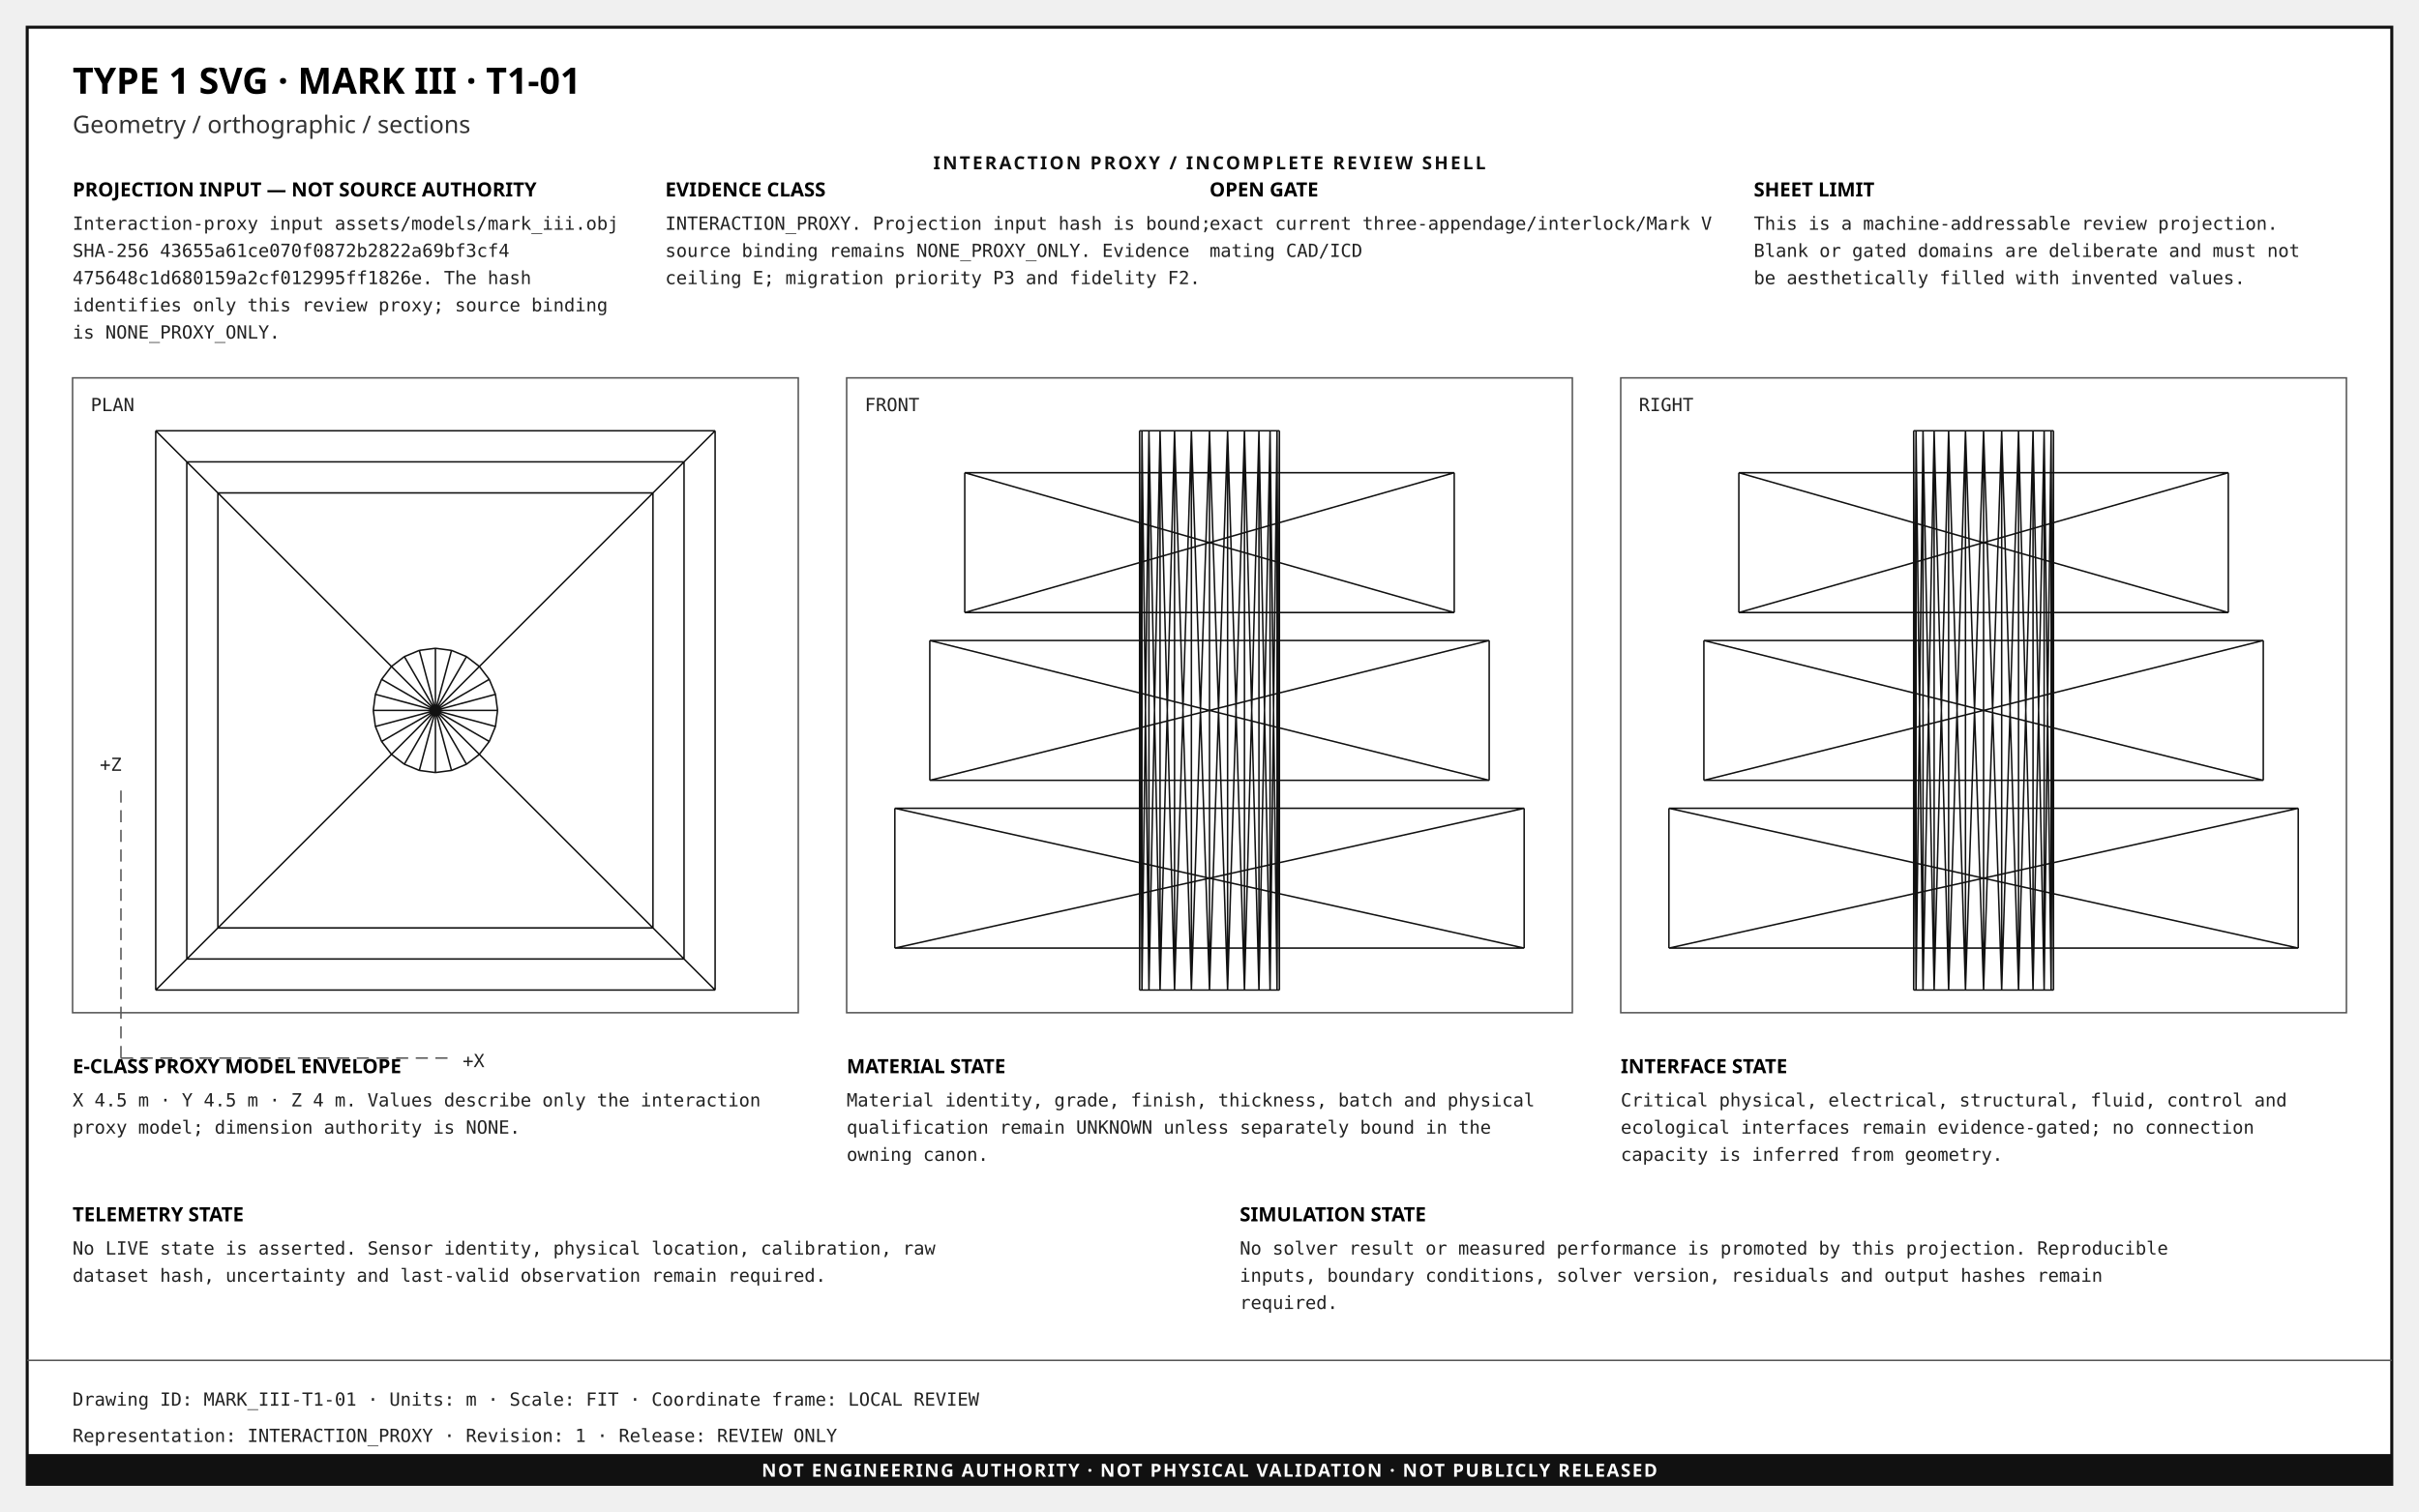
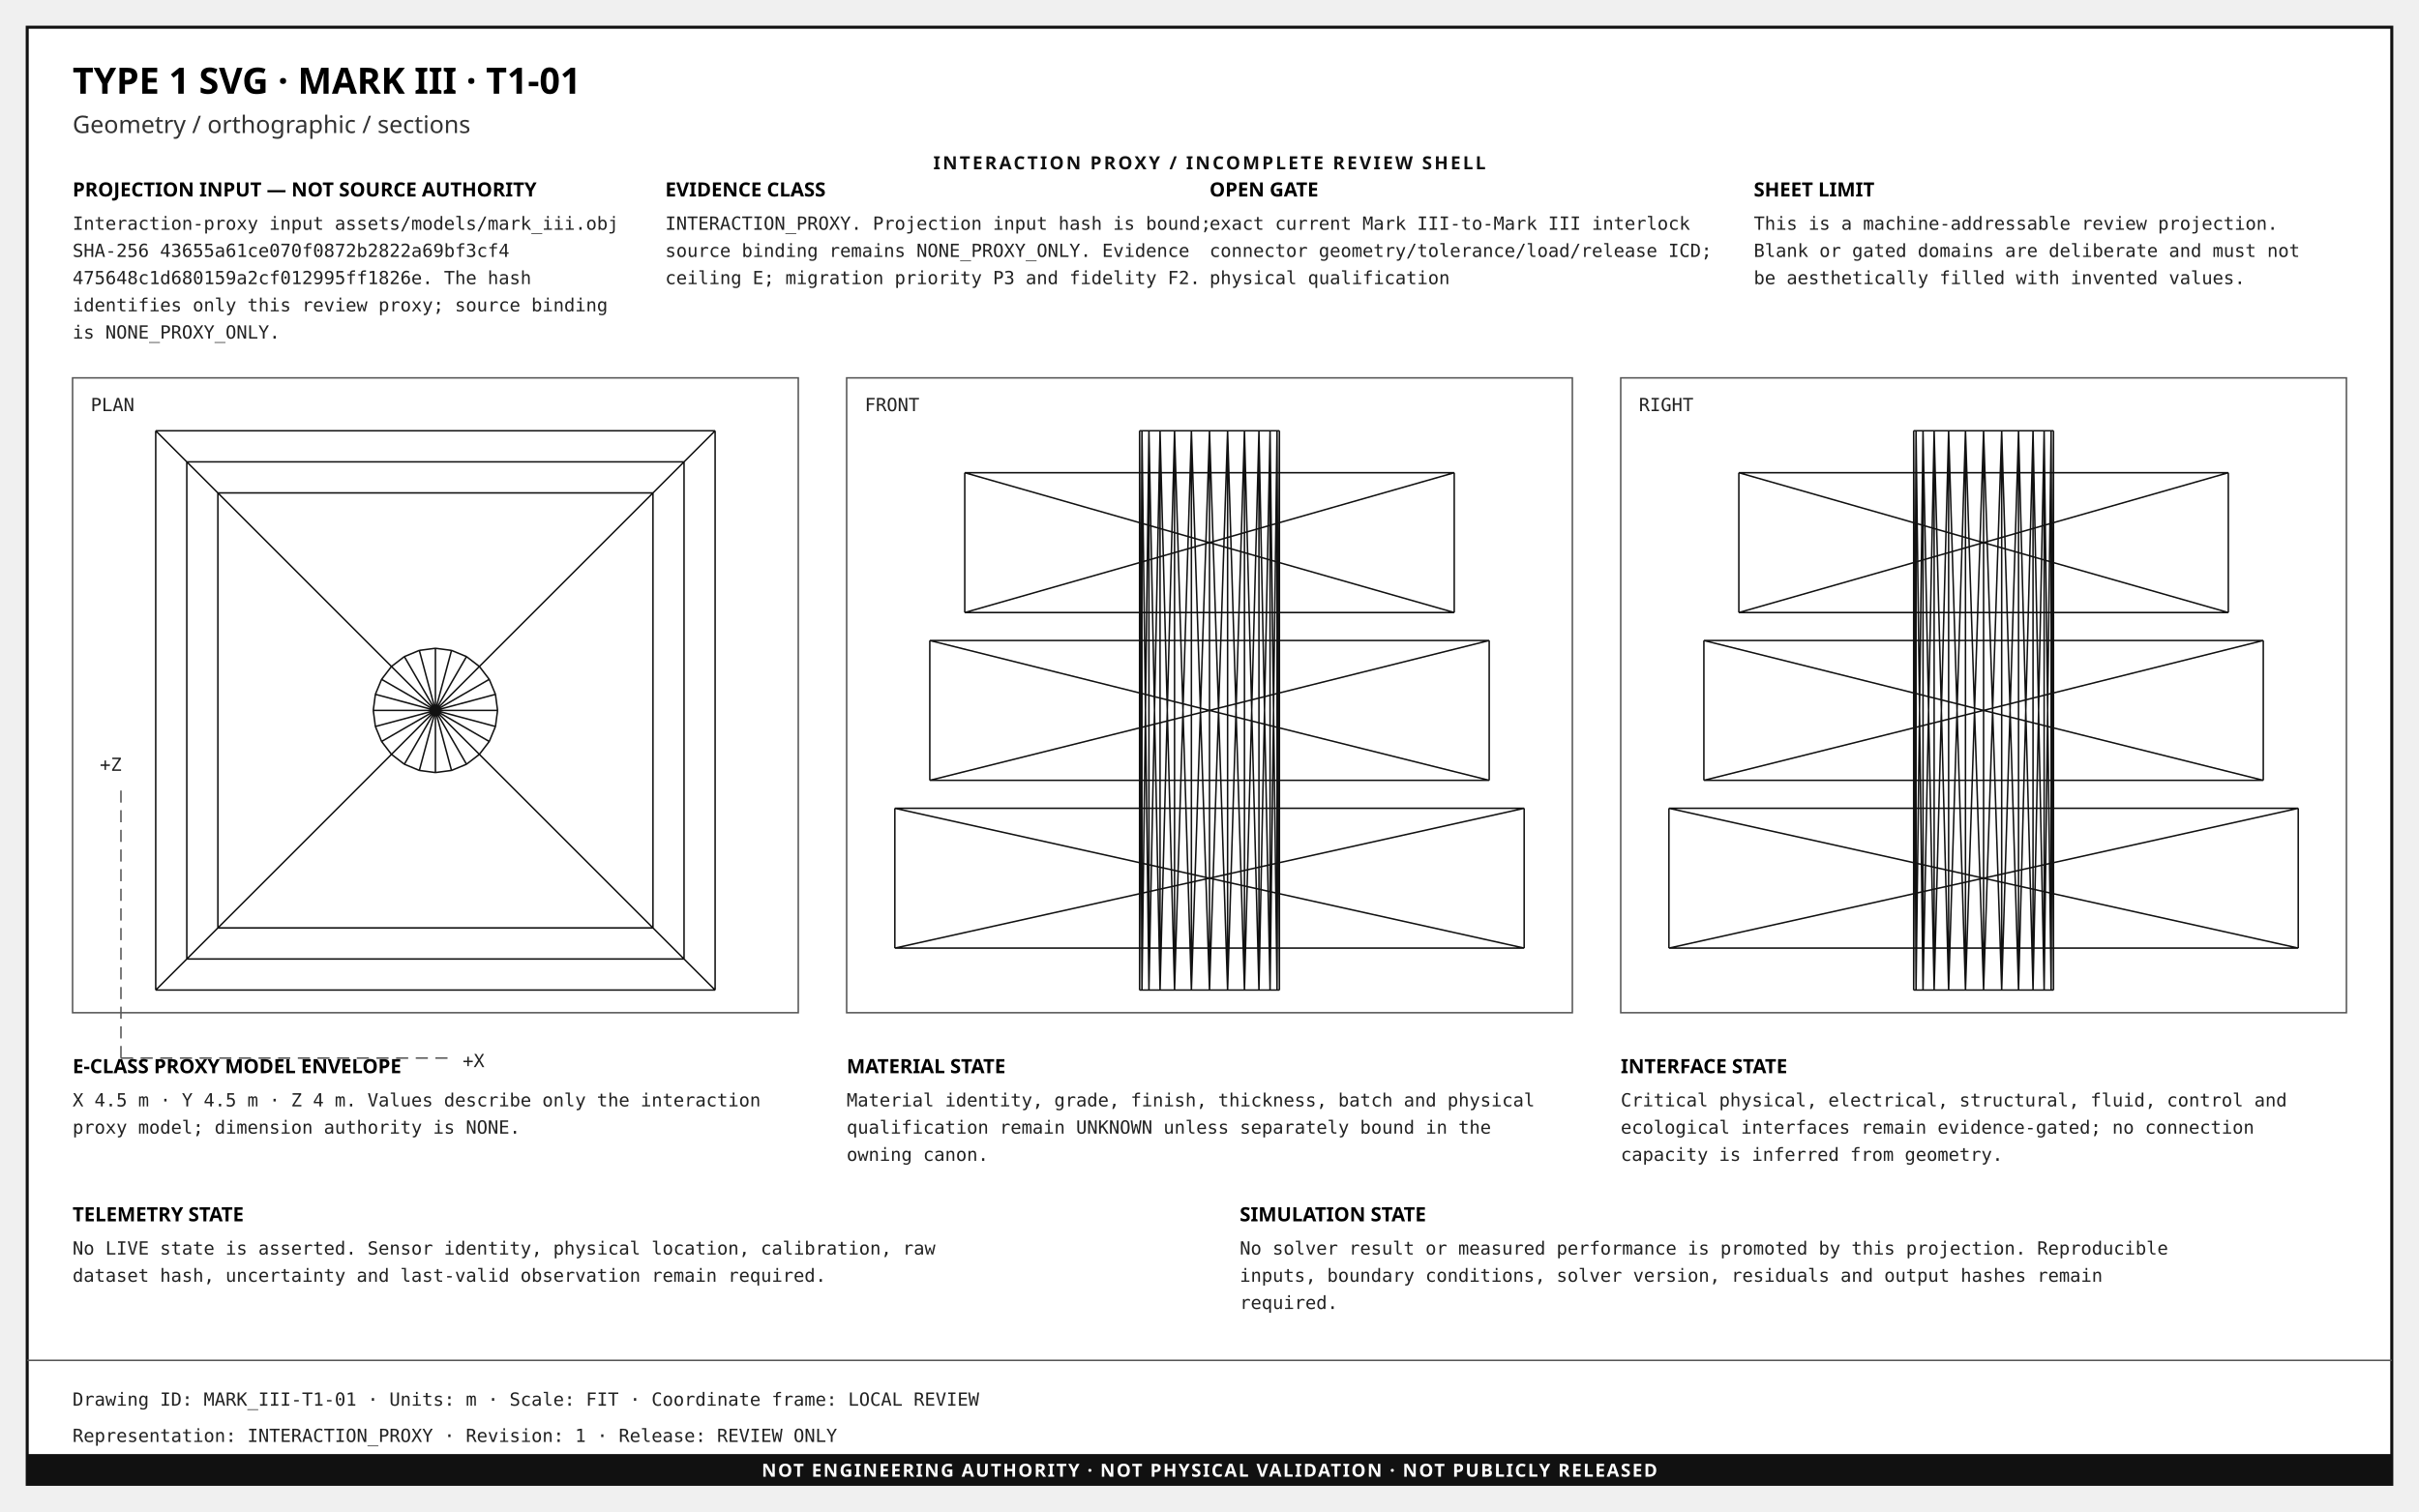
<svg xmlns="http://www.w3.org/2000/svg" width="100%" height="auto" viewBox="0 0 1600 1000" preserveAspectRatio="xMidYMin meet" role="img" aria-labelledby="MARK_III-T1-01-title MARK_III-T1-01-desc" data-twin-id="mark_iii" data-drawing-id="MARK_III-T1-01" data-representation-class="INTERACTION_PROXY" data-package-kind="INTERACTION_PROXY_REVIEW_SHELL" data-evidence-ceiling="E" data-source-binding-state="NONE_PROXY_ONLY" data-dimension-authority="NONE" data-type1-complete="false" data-release-eligible="false" data-release-state="REVIEW_ONLY_NOT_PUBLICLY_RELEASED">
  <style>.sheet{fill:#fff;stroke:#111;stroke-width:2}.border,.viewbox{fill:none;stroke:#555;stroke-width:1}.geometry{stroke:#111;stroke-width:1;fill:none;vector-effect:non-scaling-stroke}.datum{stroke:#555;stroke-width:1;stroke-dasharray:8 5}.title{font:700 24px system-ui,sans-serif}.subtitle{font:16px system-ui,sans-serif;fill:#333}.section-title{font:700 13px system-ui,sans-serif}.body,.label{font:12px ui-monospace,monospace;fill:#222}.proxy-watermark{font:700 12px system-ui,sans-serif;fill:#111;letter-spacing:1.5px}.gate{fill:#111}.gate-text{font:700 12px system-ui,sans-serif;fill:#fff;letter-spacing:1px}</style>
  <g id="L00-SHEET" data-layer="L00-SHEET">
    <rect x="18" y="18" width="1564" height="964" class="sheet" />
    <text x="48" y="62" class="title">TYPE 1 SVG · MARK III · T1-01</text>
    <text x="48" y="88" class="subtitle">Geometry / orthographic / sections</text>
    <line x1="18" y1="900" x2="1582" y2="900" class="border" />
    <text x="48" y="930" class="body">Drawing ID: MARK_III-T1-01 · Units: m · Scale: FIT · Coordinate frame: LOCAL REVIEW</text>
    <text x="48" y="954" class="body">Representation: INTERACTION_PROXY · Revision: 1 · Release: REVIEW ONLY</text>
  </g>
  <g id="L10-CONTEXT" data-layer="L10-CONTEXT">
    <text x="48" y="130" class="section-title">PROJECTION INPUT — NOT SOURCE AUTHORITY</text>
    <text x="48" y="152" class="body">Interaction-proxy input assets/models/mark_iii.obj</text>
    <text x="48" y="170" class="body">SHA-256 43655a61ce070f0872b2822a69bf3cf4</text>
    <text x="48" y="188" class="body">475648c1d680159a2cf012995ff1826e. The hash</text>
    <text x="48" y="206" class="body">identifies only this review proxy; source binding</text>
    <text x="48" y="224" class="body">is NONE_PROXY_ONLY.</text>
  </g>
  <g id="L20-AUTH-GEOMETRY" data-layer="L20-AUTH-GEOMETRY">

</g>
  <g id="L21-DERIVED-GEOMETRY" data-layer="L21-DERIVED-GEOMETRY">

</g>
  <g id="L22-PROVISIONAL-GEOMETRY" data-layer="L22-PROVISIONAL-GEOMETRY">
    <rect x="48" y="250" width="480" height="420" class="viewbox" />
    <text x="60" y="272" class="label">PLAN</text>
    <path id="MARK_III-T1-01-PLAN-proxy-wireframe" data-feature-class="INTERACTION_PROXY_WIREFRAME" d="M 103.000 655.000 L 103.000 655.000 M 103.000 655.000 L 103.000 285.000 M 103.000 655.000 L 103.000 285.000 M 103.000 655.000 L 103.000 285.000 M 103.000 285.000 L 103.000 285.000 M 103.000 655.000 L 473.000 655.000 M 103.000 655.000 L 473.000 655.000 M 103.000 285.000 L 473.000 655.000 M 103.000 655.000 L 473.000 655.000 M 473.000 655.000 L 473.000 655.000 M 103.000 285.000 L 473.000 285.000 M 473.000 655.000 L 473.000 285.000 M 473.000 655.000 L 473.000 285.000 M 103.000 655.000 L 473.000 285.000 M 103.000 285.000 L 473.000 285.000 M 103.000 285.000 L 473.000 285.000 M 473.000 655.000 L 473.000 285.000 M 473.000 285.000 L 473.000 285.000 M 123.556 634.444 L 123.556 634.444 M 123.556 634.444 L 123.556 305.556 M 123.556 634.444 L 123.556 305.556 M 123.556 634.444 L 123.556 305.556 M 123.556 305.556 L 123.556 305.556 M 123.556 634.444 L 452.444 634.444 M 123.556 634.444 L 452.444 634.444 M 123.556 305.556 L 452.444 634.444 M 123.556 634.444 L 452.444 634.444 M 452.444 634.444 L 452.444 634.444 M 123.556 305.556 L 452.444 305.556 M 452.444 634.444 L 452.444 305.556 M 452.444 634.444 L 452.444 305.556 M 123.556 634.444 L 452.444 305.556 M 123.556 305.556 L 452.444 305.556 M 123.556 305.556 L 452.444 305.556 M 452.444 634.444 L 452.444 305.556 M 452.444 305.556 L 452.444 305.556 M 144.111 613.889 L 144.111 613.889 M 144.111 613.889 L 144.111 326.111 M 144.111 613.889 L 144.111 326.111 M 144.111 613.889 L 144.111 326.111 M 144.111 326.111 L 144.111 326.111 M 144.111 613.889 L 431.889 613.889 M 144.111 613.889 L 431.889 613.889 M 144.111 326.111 L 431.889 613.889 M 144.111 613.889 L 431.889 613.889 M 431.889 613.889 L 431.889 613.889 M 144.111 326.111 L 431.889 326.111 M 431.889 613.889 L 431.889 326.111 M 431.889 613.889 L 431.889 326.111 M 144.111 613.889 L 431.889 326.111 M 144.111 326.111 L 431.889 326.111 M 144.111 326.111 L 431.889 326.111 M 431.889 613.889 L 431.889 326.111 M 431.889 326.111 L 431.889 326.111 M 288.000 470.000 L 329.111 470.000 M 329.111 470.000 L 329.111 470.000 M 329.111 470.000 L 288.000 470.000 M 288.000 470.000 L 327.710 459.360 M 329.111 470.000 L 327.710 459.360 M 329.111 470.000 L 327.710 459.360 M 329.111 470.000 L 327.710 459.360 M 288.000 470.000 L 327.710 459.360 M 327.710 459.360 L 327.710 459.360 M 288.000 470.000 L 323.603 449.444 M 327.710 459.360 L 323.603 449.444 M 327.710 459.360 L 323.603 449.444 M 288.000 470.000 L 323.603 449.444 M 327.710 459.360 L 323.603 449.444 M 323.603 449.444 L 323.603 449.444 M 288.000 470.000 L 317.070 440.930 M 323.603 449.444 L 317.070 440.930 M 323.603 449.444 L 317.070 440.930 M 288.000 470.000 L 317.070 440.930 M 323.603 449.444 L 317.070 440.930 M 317.070 440.930 L 317.070 440.930 M 288.000 470.000 L 308.556 434.397 M 317.070 440.930 L 308.556 434.397 M 317.070 440.930 L 308.556 434.397 M 288.000 470.000 L 308.556 434.397 M 317.070 440.930 L 308.556 434.397 M 308.556 434.397 L 308.556 434.397 M 288.000 470.000 L 298.640 430.290 M 308.556 434.397 L 298.640 430.290 M 308.556 434.397 L 298.640 430.290 M 288.000 470.000 L 298.640 430.290 M 308.556 434.397 L 298.640 430.290 M 298.640 430.290 L 298.640 430.290 M 288.000 470.000 L 288.000 428.889 M 298.640 430.290 L 288.000 428.889 M 298.640 430.290 L 288.000 428.889 M 288.000 470.000 L 288.000 428.889 M 298.640 430.290 L 288.000 428.889 M 288.000 428.889 L 288.000 428.889 M 288.000 470.000 L 277.360 430.290 M 288.000 428.889 L 277.360 430.290 M 288.000 428.889 L 277.360 430.290 M 288.000 470.000 L 277.360 430.290 M 288.000 428.889 L 277.360 430.290 M 277.360 430.290 L 277.360 430.290 M 288.000 470.000 L 267.444 434.397 M 277.360 430.290 L 267.444 434.397 M 277.360 430.290 L 267.444 434.397 M 288.000 470.000 L 267.444 434.397 M 277.360 430.290 L 267.444 434.397 M 267.444 434.397 L 267.444 434.397 M 288.000 470.000 L 258.930 440.930 M 267.444 434.397 L 258.930 440.930 M 267.444 434.397 L 258.930 440.930 M 288.000 470.000 L 258.930 440.930 M 267.444 434.397 L 258.930 440.930 M 258.930 440.930 L 258.930 440.930 M 288.000 470.000 L 252.397 449.444 M 258.930 440.930 L 252.397 449.444 M 258.930 440.930 L 252.397 449.444 M 288.000 470.000 L 252.397 449.444 M 258.930 440.930 L 252.397 449.444 M 252.397 449.444 L 252.397 449.444 M 288.000 470.000 L 248.290 459.360 M 252.397 449.444 L 248.290 459.360 M 252.397 449.444 L 248.290 459.360 M 288.000 470.000 L 248.290 459.360 M 252.397 449.444 L 248.290 459.360 M 248.290 459.360 L 248.290 459.360 M 288.000 470.000 L 246.889 470.000 M 248.290 459.360 L 246.889 470.000 M 248.290 459.360 L 246.889 470.000 M 288.000 470.000 L 246.889 470.000 M 248.290 459.360 L 246.889 470.000 M 246.889 470.000 L 246.889 470.000 M 288.000 470.000 L 248.290 480.640 M 246.889 470.000 L 248.290 480.640 M 246.889 470.000 L 248.290 480.640 M 288.000 470.000 L 248.290 480.640 M 246.889 470.000 L 248.290 480.640 M 248.290 480.640 L 248.290 480.640 M 288.000 470.000 L 252.397 490.556 M 248.290 480.640 L 252.397 490.556 M 248.290 480.640 L 252.397 490.556 M 288.000 470.000 L 252.397 490.556 M 248.290 480.640 L 252.397 490.556 M 252.397 490.556 L 252.397 490.556 M 288.000 470.000 L 258.930 499.070 M 252.397 490.556 L 258.930 499.070 M 252.397 490.556 L 258.930 499.070 M 288.000 470.000 L 258.930 499.070 M 252.397 490.556 L 258.930 499.070 M 258.930 499.070 L 258.930 499.070 M 288.000 470.000 L 267.444 505.603 M 258.930 499.070 L 267.444 505.603 M 258.930 499.070 L 267.444 505.603 M 288.000 470.000 L 267.444 505.603 M 258.930 499.070 L 267.444 505.603 M 267.444 505.603 L 267.444 505.603 M 288.000 470.000 L 277.360 509.710 M 267.444 505.603 L 277.360 509.710 M 267.444 505.603 L 277.360 509.710 M 288.000 470.000 L 277.360 509.710 M 267.444 505.603 L 277.360 509.710 M 277.360 509.710 L 277.360 509.710 M 288.000 470.000 L 288.000 511.111 M 277.360 509.710 L 288.000 511.111 M 277.360 509.710 L 288.000 511.111 M 288.000 470.000 L 288.000 511.111 M 277.360 509.710 L 288.000 511.111 M 288.000 511.111 L 288.000 511.111 M 288.000 470.000 L 298.640 509.710 M 288.000 511.111 L 298.640 509.710 M 288.000 511.111 L 298.640 509.710 M 288.000 470.000 L 298.640 509.710 M 288.000 511.111 L 298.640 509.710 M 298.640 509.710 L 298.640 509.710 M 288.000 470.000 L 308.556 505.603 M 298.640 509.710 L 308.556 505.603 M 298.640 509.710 L 308.556 505.603 M 288.000 470.000 L 308.556 505.603 M 298.640 509.710 L 308.556 505.603 M 308.556 505.603 L 308.556 505.603 M 288.000 470.000 L 317.070 499.070 M 308.556 505.603 L 317.070 499.070 M 308.556 505.603 L 317.070 499.070 M 288.000 470.000 L 317.070 499.070 M 308.556 505.603 L 317.070 499.070 M 317.070 499.070 L 317.070 499.070 M 288.000 470.000 L 323.603 490.556 M 317.070 499.070 L 323.603 490.556 M 317.070 499.070 L 323.603 490.556 M 288.000 470.000 L 323.603 490.556 M 317.070 499.070 L 323.603 490.556 M 323.603 490.556 L 323.603 490.556 M 288.000 470.000 L 327.710 480.640 M 329.111 470.000 L 327.710 480.640 M 323.603 490.556 L 327.710 480.640 M 323.603 490.556 L 327.710 480.640 M 329.111 470.000 L 327.710 480.640 M 329.111 470.000 L 327.710 480.640 M 288.000 470.000 L 327.710 480.640 M 323.603 490.556 L 327.710 480.640 M 327.710 480.640 L 327.710 480.640" class="geometry" />
    <rect x="560" y="250" width="480" height="420" class="viewbox" />
    <text x="572" y="272" class="label">FRONT</text>
    <path id="MARK_III-T1-01-FRONT-proxy-wireframe" data-feature-class="INTERACTION_PROXY_WIREFRAME" d="M 591.875 627.250 L 591.875 534.750 M 591.875 627.250 L 591.875 627.250 M 591.875 627.250 L 591.875 534.750 M 591.875 534.750 L 591.875 534.750 M 591.875 627.250 L 591.875 534.750 M 591.875 627.250 L 1008.125 627.250 M 591.875 534.750 L 1008.125 627.250 M 591.875 627.250 L 1008.125 627.250 M 591.875 534.750 L 1008.125 534.750 M 1008.125 627.250 L 1008.125 534.750 M 591.875 627.250 L 1008.125 627.250 M 1008.125 627.250 L 1008.125 627.250 M 1008.125 534.750 L 1008.125 627.250 M 591.875 534.750 L 1008.125 534.750 M 591.875 627.250 L 1008.125 534.750 M 591.875 534.750 L 1008.125 534.750 M 1008.125 534.750 L 1008.125 534.750 M 1008.125 627.250 L 1008.125 534.750 M 615.000 516.250 L 615.000 423.750 M 615.000 516.250 L 615.000 516.250 M 615.000 516.250 L 615.000 423.750 M 615.000 423.750 L 615.000 423.750 M 615.000 516.250 L 615.000 423.750 M 615.000 516.250 L 985.000 516.250 M 615.000 423.750 L 985.000 516.250 M 615.000 516.250 L 985.000 516.250 M 615.000 423.750 L 985.000 423.750 M 985.000 516.250 L 985.000 423.750 M 615.000 516.250 L 985.000 516.250 M 985.000 516.250 L 985.000 516.250 M 985.000 423.750 L 985.000 516.250 M 615.000 423.750 L 985.000 423.750 M 615.000 516.250 L 985.000 423.750 M 615.000 423.750 L 985.000 423.750 M 985.000 423.750 L 985.000 423.750 M 985.000 516.250 L 985.000 423.750 M 638.125 405.250 L 638.125 312.750 M 638.125 405.250 L 638.125 405.250 M 638.125 405.250 L 638.125 312.750 M 638.125 312.750 L 638.125 312.750 M 638.125 405.250 L 638.125 312.750 M 638.125 405.250 L 961.875 405.250 M 638.125 312.750 L 961.875 405.250 M 638.125 405.250 L 961.875 405.250 M 638.125 312.750 L 961.875 312.750 M 961.875 405.250 L 961.875 312.750 M 638.125 405.250 L 961.875 405.250 M 961.875 405.250 L 961.875 405.250 M 961.875 312.750 L 961.875 405.250 M 638.125 312.750 L 961.875 312.750 M 638.125 405.250 L 961.875 312.750 M 638.125 312.750 L 961.875 312.750 M 961.875 312.750 L 961.875 312.750 M 961.875 405.250 L 961.875 312.750 M 800.000 655.000 L 846.250 655.000 M 846.250 655.000 L 846.250 285.000 M 846.250 285.000 L 800.000 285.000 M 800.000 655.000 L 844.674 655.000 M 846.250 655.000 L 844.674 655.000 M 846.250 285.000 L 844.674 655.000 M 846.250 285.000 L 844.674 285.000 M 800.000 285.000 L 844.674 285.000 M 844.674 655.000 L 844.674 285.000 M 800.000 655.000 L 840.054 655.000 M 844.674 655.000 L 840.054 655.000 M 844.674 285.000 L 840.054 655.000 M 800.000 285.000 L 840.054 285.000 M 844.674 285.000 L 840.054 285.000 M 840.054 655.000 L 840.054 285.000 M 800.000 655.000 L 832.704 655.000 M 840.054 655.000 L 832.704 655.000 M 840.054 285.000 L 832.704 655.000 M 800.000 285.000 L 832.704 285.000 M 840.054 285.000 L 832.704 285.000 M 832.704 655.000 L 832.704 285.000 M 800.000 655.000 L 823.125 655.000 M 832.704 655.000 L 823.125 655.000 M 832.704 285.000 L 823.125 655.000 M 800.000 285.000 L 823.125 285.000 M 832.704 285.000 L 823.125 285.000 M 823.125 655.000 L 823.125 285.000 M 800.000 655.000 L 811.970 655.000 M 823.125 655.000 L 811.970 655.000 M 823.125 285.000 L 811.970 655.000 M 800.000 285.000 L 811.970 285.000 M 823.125 285.000 L 811.970 285.000 M 811.970 655.000 L 811.970 285.000 M 800.000 655.000 L 800.000 655.000 M 811.970 655.000 L 800.000 655.000 M 811.970 285.000 L 800.000 655.000 M 800.000 285.000 L 800.000 285.000 M 811.970 285.000 L 800.000 285.000 M 800.000 655.000 L 800.000 285.000 M 800.000 655.000 L 788.030 655.000 M 800.000 655.000 L 788.030 655.000 M 800.000 285.000 L 788.030 655.000 M 800.000 285.000 L 788.030 285.000 M 800.000 285.000 L 788.030 285.000 M 788.030 655.000 L 788.030 285.000 M 800.000 655.000 L 776.875 655.000 M 788.030 655.000 L 776.875 655.000 M 788.030 285.000 L 776.875 655.000 M 800.000 285.000 L 776.875 285.000 M 788.030 285.000 L 776.875 285.000 M 776.875 655.000 L 776.875 285.000 M 800.000 655.000 L 767.296 655.000 M 776.875 655.000 L 767.296 655.000 M 776.875 285.000 L 767.296 655.000 M 800.000 285.000 L 767.296 285.000 M 776.875 285.000 L 767.296 285.000 M 767.296 655.000 L 767.296 285.000 M 800.000 655.000 L 759.946 655.000 M 767.296 655.000 L 759.946 655.000 M 767.296 285.000 L 759.946 655.000 M 800.000 285.000 L 759.946 285.000 M 767.296 285.000 L 759.946 285.000 M 759.946 655.000 L 759.946 285.000 M 800.000 655.000 L 755.326 655.000 M 759.946 655.000 L 755.326 655.000 M 759.946 285.000 L 755.326 655.000 M 800.000 285.000 L 755.326 285.000 M 759.946 285.000 L 755.326 285.000 M 755.326 655.000 L 755.326 285.000 M 800.000 655.000 L 753.750 655.000 M 755.326 655.000 L 753.750 655.000 M 755.326 285.000 L 753.750 655.000 M 800.000 285.000 L 753.750 285.000 M 755.326 285.000 L 753.750 285.000 M 753.750 655.000 L 753.750 285.000 M 800.000 655.000 L 755.326 655.000 M 753.750 655.000 L 755.326 655.000 M 753.750 285.000 L 755.326 655.000 M 800.000 285.000 L 755.326 285.000 M 753.750 285.000 L 755.326 285.000 M 755.326 655.000 L 755.326 285.000 M 800.000 655.000 L 759.946 655.000 M 755.326 655.000 L 759.946 655.000 M 755.326 285.000 L 759.946 655.000 M 800.000 285.000 L 759.946 285.000 M 755.326 285.000 L 759.946 285.000 M 759.946 655.000 L 759.946 285.000 M 800.000 655.000 L 767.296 655.000 M 759.946 655.000 L 767.296 655.000 M 759.946 285.000 L 767.296 655.000 M 800.000 285.000 L 767.296 285.000 M 759.946 285.000 L 767.296 285.000 M 767.296 655.000 L 767.296 285.000 M 800.000 655.000 L 776.875 655.000 M 767.296 655.000 L 776.875 655.000 M 767.296 285.000 L 776.875 655.000 M 800.000 285.000 L 776.875 285.000 M 767.296 285.000 L 776.875 285.000 M 776.875 655.000 L 776.875 285.000 M 800.000 655.000 L 788.030 655.000 M 776.875 655.000 L 788.030 655.000 M 776.875 285.000 L 788.030 655.000 M 800.000 285.000 L 788.030 285.000 M 776.875 285.000 L 788.030 285.000 M 788.030 655.000 L 788.030 285.000 M 800.000 655.000 L 800.000 655.000 M 788.030 655.000 L 800.000 655.000 M 788.030 285.000 L 800.000 655.000 M 800.000 285.000 L 800.000 285.000 M 788.030 285.000 L 800.000 285.000 M 800.000 655.000 L 800.000 285.000 M 800.000 655.000 L 811.970 655.000 M 800.000 655.000 L 811.970 655.000 M 800.000 285.000 L 811.970 655.000 M 800.000 285.000 L 811.970 285.000 M 800.000 285.000 L 811.970 285.000 M 811.970 655.000 L 811.970 285.000 M 800.000 655.000 L 823.125 655.000 M 811.970 655.000 L 823.125 655.000 M 811.970 285.000 L 823.125 655.000 M 800.000 285.000 L 823.125 285.000 M 811.970 285.000 L 823.125 285.000 M 823.125 655.000 L 823.125 285.000 M 800.000 655.000 L 832.704 655.000 M 823.125 655.000 L 832.704 655.000 M 823.125 285.000 L 832.704 655.000 M 800.000 285.000 L 832.704 285.000 M 823.125 285.000 L 832.704 285.000 M 832.704 655.000 L 832.704 285.000 M 800.000 655.000 L 840.054 655.000 M 832.704 655.000 L 840.054 655.000 M 832.704 285.000 L 840.054 655.000 M 800.000 285.000 L 840.054 285.000 M 832.704 285.000 L 840.054 285.000 M 840.054 655.000 L 840.054 285.000 M 800.000 655.000 L 844.674 655.000 M 846.250 655.000 L 844.674 655.000 M 840.054 655.000 L 844.674 655.000 M 840.054 285.000 L 844.674 655.000 M 846.250 655.000 L 844.674 285.000 M 846.250 285.000 L 844.674 285.000 M 800.000 285.000 L 844.674 285.000 M 840.054 285.000 L 844.674 285.000 M 844.674 655.000 L 844.674 285.000" class="geometry" />
    <rect x="1072" y="250" width="480" height="420" class="viewbox" />
    <text x="1084" y="272" class="label">RIGHT</text>
    <path id="MARK_III-T1-01-RIGHT-proxy-wireframe" data-feature-class="INTERACTION_PROXY_WIREFRAME" d="M 1103.875 627.250 L 1103.875 534.750 M 1103.875 627.250 L 1520.125 627.250 M 1103.875 627.250 L 1520.125 534.750 M 1103.875 534.750 L 1520.125 534.750 M 1520.125 627.250 L 1520.125 534.750 M 1103.875 627.250 L 1103.875 627.250 M 1103.875 534.750 L 1103.875 627.250 M 1520.125 627.250 L 1103.875 627.250 M 1103.875 534.750 L 1103.875 534.750 M 1103.875 627.250 L 1103.875 534.750 M 1520.125 627.250 L 1520.125 627.250 M 1103.875 627.250 L 1520.125 627.250 M 1103.875 534.750 L 1520.125 627.250 M 1103.875 534.750 L 1520.125 534.750 M 1520.125 627.250 L 1520.125 534.750 M 1520.125 534.750 L 1520.125 534.750 M 1103.875 534.750 L 1520.125 534.750 M 1520.125 627.250 L 1520.125 534.750 M 1127.000 516.250 L 1127.000 423.750 M 1127.000 516.250 L 1497.000 516.250 M 1127.000 516.250 L 1497.000 423.750 M 1127.000 423.750 L 1497.000 423.750 M 1497.000 516.250 L 1497.000 423.750 M 1127.000 516.250 L 1127.000 516.250 M 1127.000 423.750 L 1127.000 516.250 M 1497.000 516.250 L 1127.000 516.250 M 1127.000 423.750 L 1127.000 423.750 M 1127.000 516.250 L 1127.000 423.750 M 1497.000 516.250 L 1497.000 516.250 M 1127.000 516.250 L 1497.000 516.250 M 1127.000 423.750 L 1497.000 516.250 M 1127.000 423.750 L 1497.000 423.750 M 1497.000 516.250 L 1497.000 423.750 M 1497.000 423.750 L 1497.000 423.750 M 1127.000 423.750 L 1497.000 423.750 M 1497.000 516.250 L 1497.000 423.750 M 1150.125 405.250 L 1150.125 312.750 M 1150.125 405.250 L 1473.875 405.250 M 1150.125 405.250 L 1473.875 312.750 M 1150.125 312.750 L 1473.875 312.750 M 1473.875 405.250 L 1473.875 312.750 M 1150.125 405.250 L 1150.125 405.250 M 1150.125 312.750 L 1150.125 405.250 M 1473.875 405.250 L 1150.125 405.250 M 1150.125 312.750 L 1150.125 312.750 M 1150.125 405.250 L 1150.125 312.750 M 1473.875 405.250 L 1473.875 405.250 M 1150.125 405.250 L 1473.875 405.250 M 1150.125 312.750 L 1473.875 405.250 M 1150.125 312.750 L 1473.875 312.750 M 1473.875 405.250 L 1473.875 312.750 M 1473.875 312.750 L 1473.875 312.750 M 1150.125 312.750 L 1473.875 312.750 M 1473.875 405.250 L 1473.875 312.750 M 1312.000 655.000 L 1312.000 655.000 M 1312.000 655.000 L 1312.000 285.000 M 1312.000 285.000 L 1312.000 285.000 M 1312.000 655.000 L 1323.970 655.000 M 1312.000 655.000 L 1323.970 655.000 M 1312.000 285.000 L 1323.970 655.000 M 1312.000 285.000 L 1323.970 285.000 M 1312.000 285.000 L 1323.970 285.000 M 1323.970 655.000 L 1323.970 285.000 M 1312.000 655.000 L 1335.125 655.000 M 1323.970 655.000 L 1335.125 655.000 M 1323.970 285.000 L 1335.125 655.000 M 1312.000 285.000 L 1335.125 285.000 M 1323.970 285.000 L 1335.125 285.000 M 1335.125 655.000 L 1335.125 285.000 M 1312.000 655.000 L 1344.704 655.000 M 1335.125 655.000 L 1344.704 655.000 M 1335.125 285.000 L 1344.704 655.000 M 1312.000 285.000 L 1344.704 285.000 M 1335.125 285.000 L 1344.704 285.000 M 1344.704 655.000 L 1344.704 285.000 M 1312.000 655.000 L 1352.054 655.000 M 1344.704 655.000 L 1352.054 655.000 M 1344.704 285.000 L 1352.054 655.000 M 1312.000 285.000 L 1352.054 285.000 M 1344.704 285.000 L 1352.054 285.000 M 1352.054 655.000 L 1352.054 285.000 M 1312.000 655.000 L 1356.674 655.000 M 1352.054 655.000 L 1356.674 655.000 M 1352.054 285.000 L 1356.674 655.000 M 1312.000 285.000 L 1356.674 285.000 M 1352.054 285.000 L 1356.674 285.000 M 1356.674 655.000 L 1356.674 285.000 M 1312.000 655.000 L 1358.250 655.000 M 1356.674 655.000 L 1358.250 655.000 M 1356.674 285.000 L 1358.250 655.000 M 1312.000 285.000 L 1358.250 285.000 M 1356.674 285.000 L 1358.250 285.000 M 1358.250 655.000 L 1358.250 285.000 M 1312.000 655.000 L 1356.674 655.000 M 1358.250 655.000 L 1356.674 655.000 M 1358.250 285.000 L 1356.674 655.000 M 1312.000 285.000 L 1356.674 285.000 M 1358.250 285.000 L 1356.674 285.000 M 1356.674 655.000 L 1356.674 285.000 M 1312.000 655.000 L 1352.054 655.000 M 1356.674 655.000 L 1352.054 655.000 M 1356.674 285.000 L 1352.054 655.000 M 1312.000 285.000 L 1352.054 285.000 M 1356.674 285.000 L 1352.054 285.000 M 1352.054 655.000 L 1352.054 285.000 M 1312.000 655.000 L 1344.704 655.000 M 1352.054 655.000 L 1344.704 655.000 M 1352.054 285.000 L 1344.704 655.000 M 1312.000 285.000 L 1344.704 285.000 M 1352.054 285.000 L 1344.704 285.000 M 1344.704 655.000 L 1344.704 285.000 M 1312.000 655.000 L 1335.125 655.000 M 1344.704 655.000 L 1335.125 655.000 M 1344.704 285.000 L 1335.125 655.000 M 1312.000 285.000 L 1335.125 285.000 M 1344.704 285.000 L 1335.125 285.000 M 1335.125 655.000 L 1335.125 285.000 M 1312.000 655.000 L 1323.970 655.000 M 1335.125 655.000 L 1323.970 655.000 M 1335.125 285.000 L 1323.970 655.000 M 1312.000 285.000 L 1323.970 285.000 M 1335.125 285.000 L 1323.970 285.000 M 1323.970 655.000 L 1323.970 285.000 M 1312.000 655.000 L 1312.000 655.000 M 1323.970 655.000 L 1312.000 655.000 M 1323.970 285.000 L 1312.000 655.000 M 1312.000 285.000 L 1312.000 285.000 M 1323.970 285.000 L 1312.000 285.000 M 1312.000 655.000 L 1312.000 285.000 M 1312.000 655.000 L 1300.030 655.000 M 1312.000 655.000 L 1300.030 655.000 M 1312.000 285.000 L 1300.030 655.000 M 1312.000 285.000 L 1300.030 285.000 M 1312.000 285.000 L 1300.030 285.000 M 1300.030 655.000 L 1300.030 285.000 M 1312.000 655.000 L 1288.875 655.000 M 1300.030 655.000 L 1288.875 655.000 M 1300.030 285.000 L 1288.875 655.000 M 1312.000 285.000 L 1288.875 285.000 M 1300.030 285.000 L 1288.875 285.000 M 1288.875 655.000 L 1288.875 285.000 M 1312.000 655.000 L 1279.296 655.000 M 1288.875 655.000 L 1279.296 655.000 M 1288.875 285.000 L 1279.296 655.000 M 1312.000 285.000 L 1279.296 285.000 M 1288.875 285.000 L 1279.296 285.000 M 1279.296 655.000 L 1279.296 285.000 M 1312.000 655.000 L 1271.946 655.000 M 1279.296 655.000 L 1271.946 655.000 M 1279.296 285.000 L 1271.946 655.000 M 1312.000 285.000 L 1271.946 285.000 M 1279.296 285.000 L 1271.946 285.000 M 1271.946 655.000 L 1271.946 285.000 M 1312.000 655.000 L 1267.326 655.000 M 1271.946 655.000 L 1267.326 655.000 M 1271.946 285.000 L 1267.326 655.000 M 1312.000 285.000 L 1267.326 285.000 M 1271.946 285.000 L 1267.326 285.000 M 1267.326 655.000 L 1267.326 285.000 M 1312.000 655.000 L 1265.750 655.000 M 1267.326 655.000 L 1265.750 655.000 M 1267.326 285.000 L 1265.750 655.000 M 1312.000 285.000 L 1265.750 285.000 M 1267.326 285.000 L 1265.750 285.000 M 1265.750 655.000 L 1265.750 285.000 M 1312.000 655.000 L 1267.326 655.000 M 1265.750 655.000 L 1267.326 655.000 M 1265.750 285.000 L 1267.326 655.000 M 1312.000 285.000 L 1267.326 285.000 M 1265.750 285.000 L 1267.326 285.000 M 1267.326 655.000 L 1267.326 285.000 M 1312.000 655.000 L 1271.946 655.000 M 1267.326 655.000 L 1271.946 655.000 M 1267.326 285.000 L 1271.946 655.000 M 1312.000 285.000 L 1271.946 285.000 M 1267.326 285.000 L 1271.946 285.000 M 1271.946 655.000 L 1271.946 285.000 M 1312.000 655.000 L 1279.296 655.000 M 1271.946 655.000 L 1279.296 655.000 M 1271.946 285.000 L 1279.296 655.000 M 1312.000 285.000 L 1279.296 285.000 M 1271.946 285.000 L 1279.296 285.000 M 1279.296 655.000 L 1279.296 285.000 M 1312.000 655.000 L 1288.875 655.000 M 1279.296 655.000 L 1288.875 655.000 M 1279.296 285.000 L 1288.875 655.000 M 1312.000 285.000 L 1288.875 285.000 M 1279.296 285.000 L 1288.875 285.000 M 1288.875 655.000 L 1288.875 285.000 M 1312.000 655.000 L 1300.030 655.000 M 1312.000 655.000 L 1300.030 655.000 M 1288.875 655.000 L 1300.030 655.000 M 1288.875 285.000 L 1300.030 655.000 M 1312.000 655.000 L 1300.030 285.000 M 1312.000 285.000 L 1300.030 285.000 M 1312.000 285.000 L 1300.030 285.000 M 1288.875 285.000 L 1300.030 285.000 M 1300.030 655.000 L 1300.030 285.000" class="geometry" />
  </g>
  <g id="L30-HIDDEN" data-layer="L30-HIDDEN">

</g>
  <g id="L31-CENTRE-DATUM" data-layer="L31-CENTRE-DATUM">
    <line id="DATUM-X" x1="80" y1="700" x2="300" y2="700" class="datum" />
    <line id="DATUM-Z" x1="80" y1="700" x2="80" y2="520" class="datum" />
    <text x="306" y="706" class="label">+X</text>
    <text x="66" y="510" class="label">+Z</text>
  </g>
  <g id="L40-SECTIONS" data-layer="L40-SECTIONS">

</g>
  <g id="L50-DIMENSIONS" data-layer="L50-DIMENSIONS">
    <text x="48" y="710" class="section-title">E-CLASS PROXY MODEL ENVELOPE</text>
    <text x="48" y="732" class="body">X 4.5 m · Y 4.5 m · Z 4 m. Values describe only the interaction</text>
    <text x="48" y="750" class="body">proxy model; dimension authority is NONE.</text>
  </g>
  <g id="L60-MATERIALS" data-layer="L60-MATERIALS">
    <text x="560" y="710" class="section-title">MATERIAL STATE</text>
    <text x="560" y="732" class="body">Material identity, grade, finish, thickness, batch and physical</text>
    <text x="560" y="750" class="body">qualification remain UNKNOWN unless separately bound in the</text>
    <text x="560" y="768" class="body">owning canon.</text>
  </g>
  <g id="L70-INTERFACES" data-layer="L70-INTERFACES">
    <text x="1072" y="710" class="section-title">INTERFACE STATE</text>
    <text x="1072" y="732" class="body">Critical physical, electrical, structural, fluid, control and</text>
    <text x="1072" y="750" class="body">ecological interfaces remain evidence-gated; no connection</text>
    <text x="1072" y="768" class="body">capacity is inferred from geometry.</text>
  </g>
  <g id="L75-SENSORS" data-layer="L75-SENSORS">
    <text x="48" y="808" class="section-title">TELEMETRY STATE</text>
    <text x="48" y="830" class="body">No LIVE state is asserted. Sensor identity, physical location, calibration, raw</text>
    <text x="48" y="848" class="body">dataset hash, uncertainty and last-valid observation remain required.</text>
  </g>
  <g id="L80-SIMULATION" data-layer="L80-SIMULATION">
    <text x="820" y="808" class="section-title">SIMULATION STATE</text>
    <text x="820" y="830" class="body">No solver result or measured performance is promoted by this projection. Reproducible</text>
    <text x="820" y="848" class="body">inputs, boundary conditions, solver version, residuals and output hashes remain</text>
    <text x="820" y="866" class="body">required.</text>
  </g>
  <g id="L90-EVIDENCE" data-layer="L90-EVIDENCE">
    <text x="440" y="130" class="section-title">EVIDENCE CLASS</text>
    <text x="440" y="152" class="body">INTERACTION_PROXY. Projection input hash is bound;</text>
    <text x="440" y="170" class="body">source binding remains NONE_PROXY_ONLY. Evidence</text>
    <text x="440" y="188" class="body">ceiling E; migration priority P3 and fidelity F2.</text>
  </g>
  <g id="L91-UNKNOWNS" data-layer="L91-UNKNOWNS">
    <text x="800" y="130" class="section-title">OPEN GATE</text>
-     <text x="800" y="152" class="body">exact current three-appendage/interlock/Mark V</text>
-     <text x="800" y="170" class="body">mating CAD/ICD</text>
+     <text x="800" y="152" class="body">exact current Mark III-to-Mark III interlock</text>
+     <text x="800" y="170" class="body">connector geometry/tolerance/load/release ICD;</text>
+     <text x="800" y="188" class="body">physical qualification</text>
  </g>
  <g id="L95-ANNOTATIONS" data-layer="L95-ANNOTATIONS">
    <text x="1160" y="130" class="section-title">SHEET LIMIT</text>
    <text x="1160" y="152" class="body">This is a machine-addressable review projection.</text>
    <text x="1160" y="170" class="body">Blank or gated domains are deliberate and must not</text>
    <text x="1160" y="188" class="body">be aesthetically filled with invented values.</text>
  </g>
  <g id="L99-CLAIM-GATE" data-layer="L99-CLAIM-GATE">
    <text x="800" y="112" text-anchor="middle" class="proxy-watermark">INTERACTION PROXY / INCOMPLETE REVIEW SHELL</text>
    <rect x="18" y="962" width="1564" height="20" class="gate" />
    <text x="800" y="977" text-anchor="middle" class="gate-text">NOT ENGINEERING AUTHORITY · NOT PHYSICAL VALIDATION · NOT PUBLICLY RELEASED</text>
  </g>
</svg>
